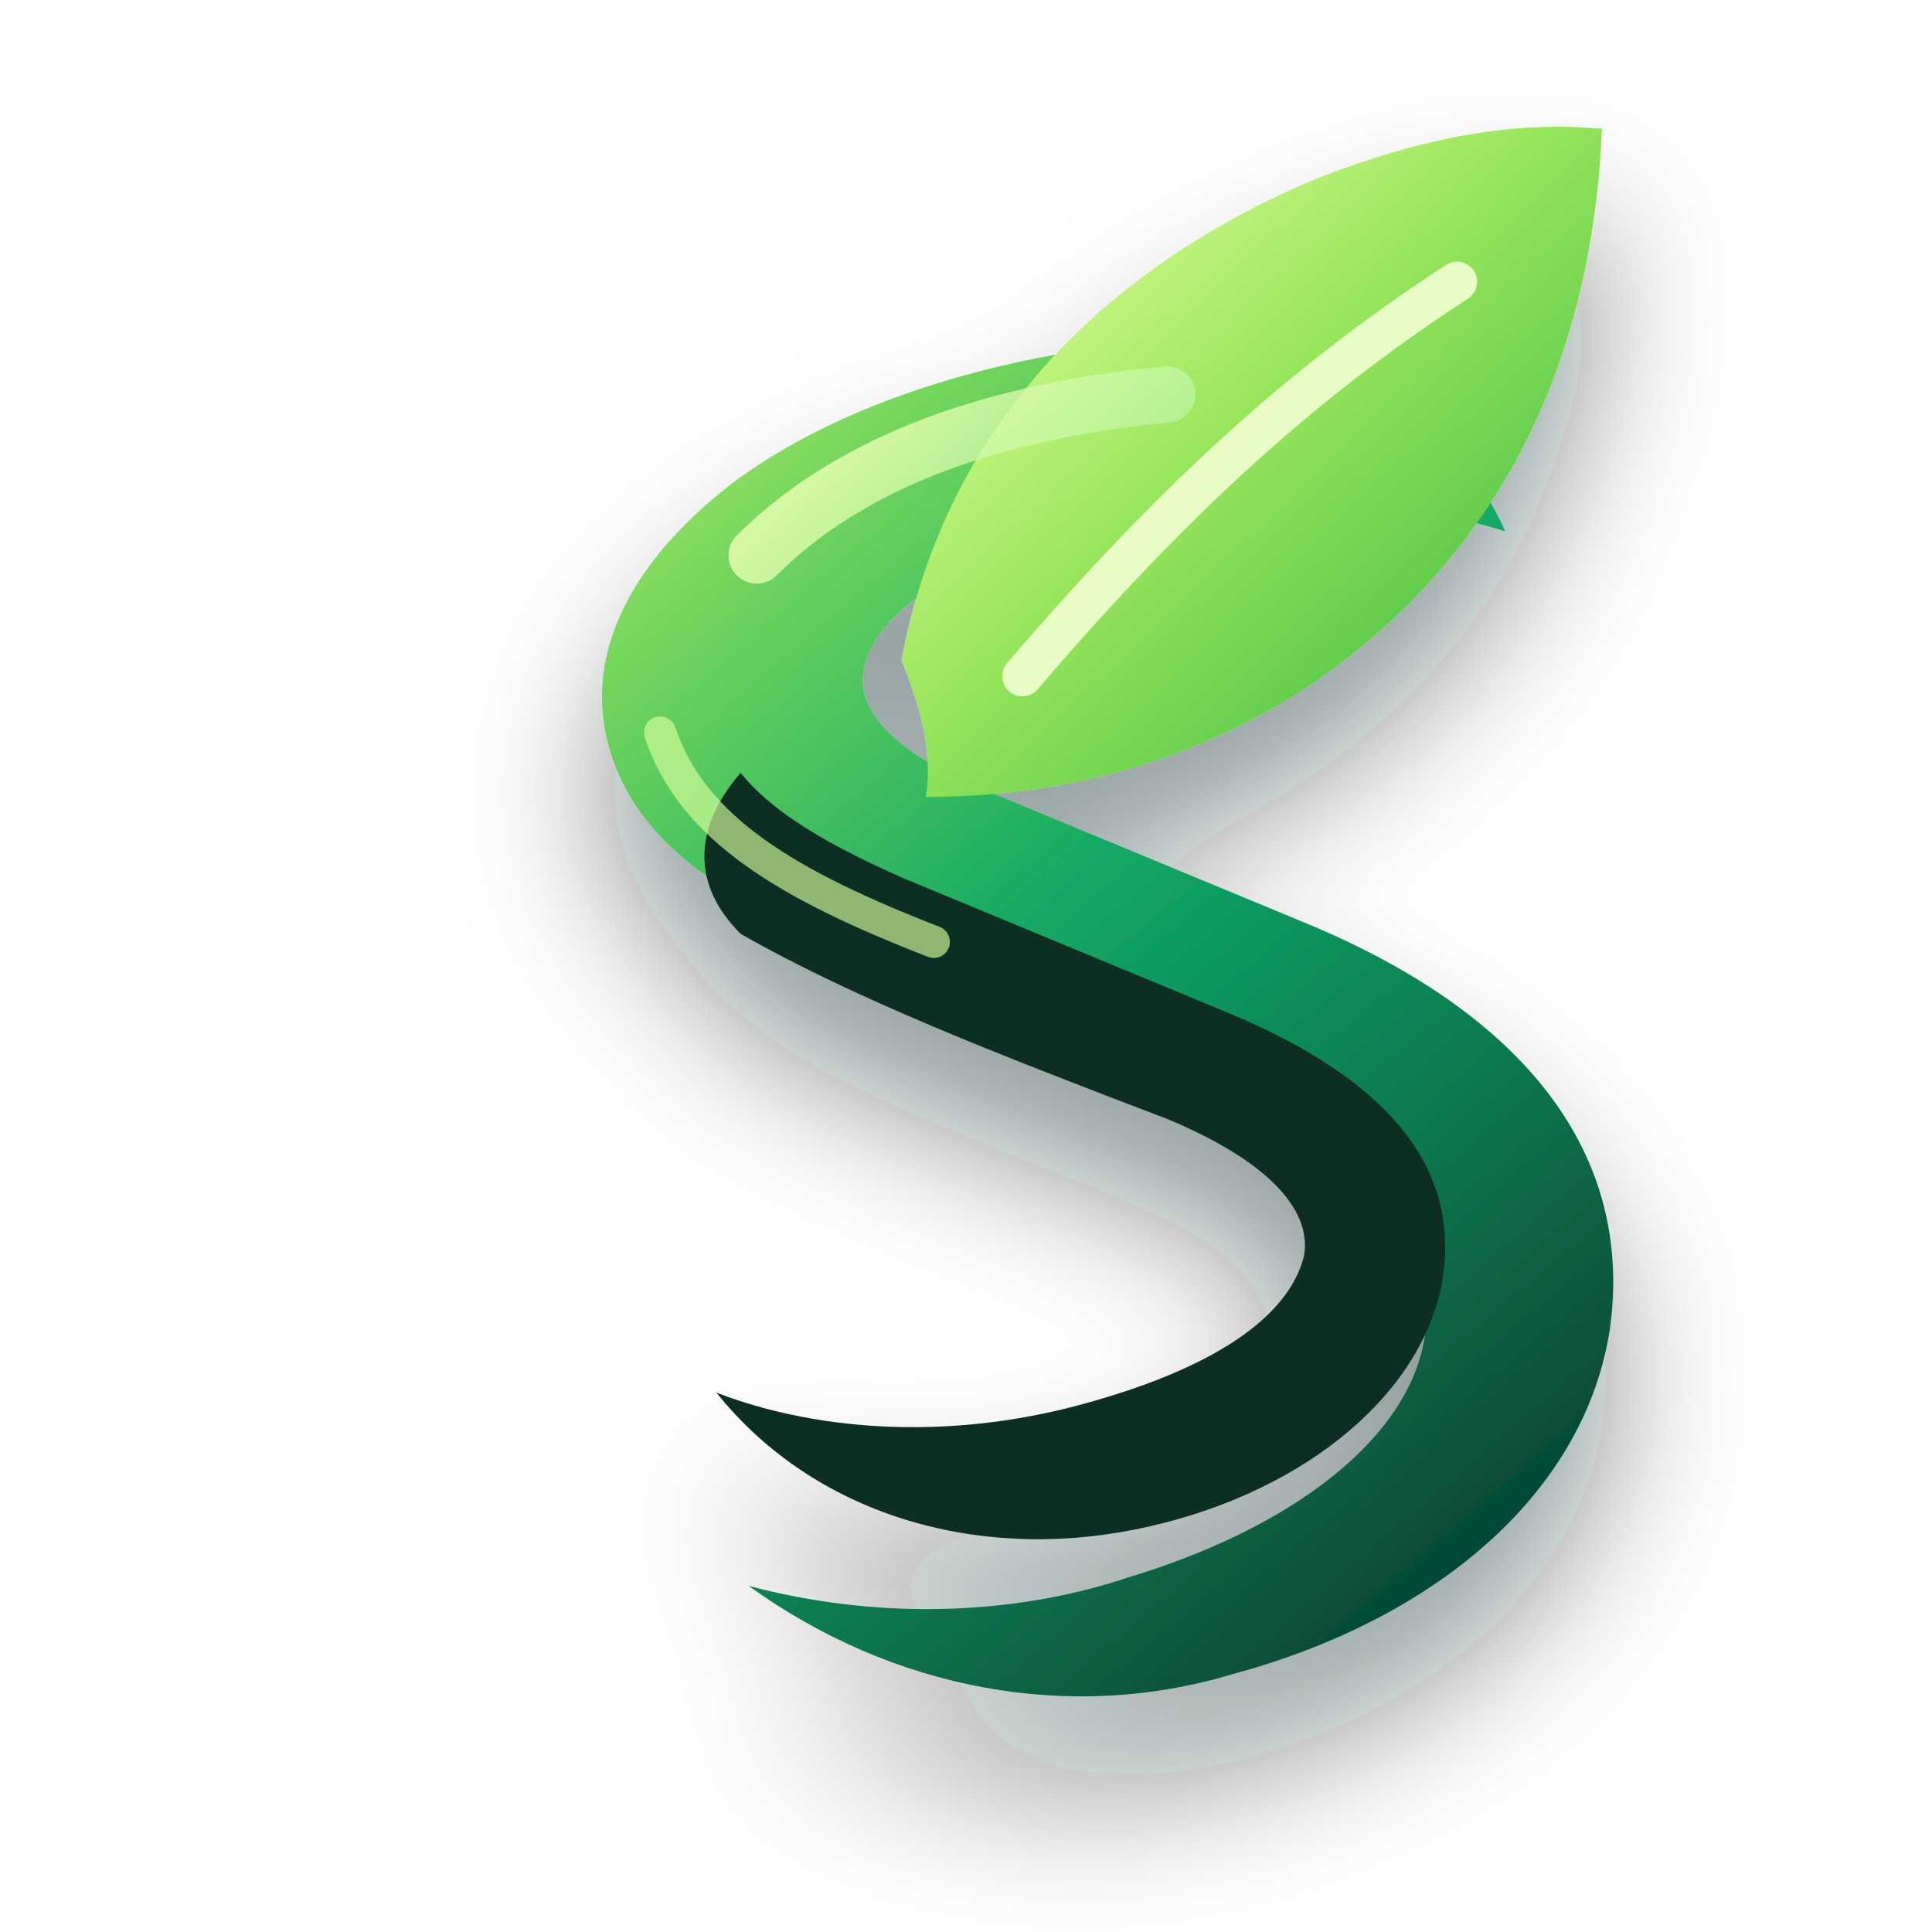
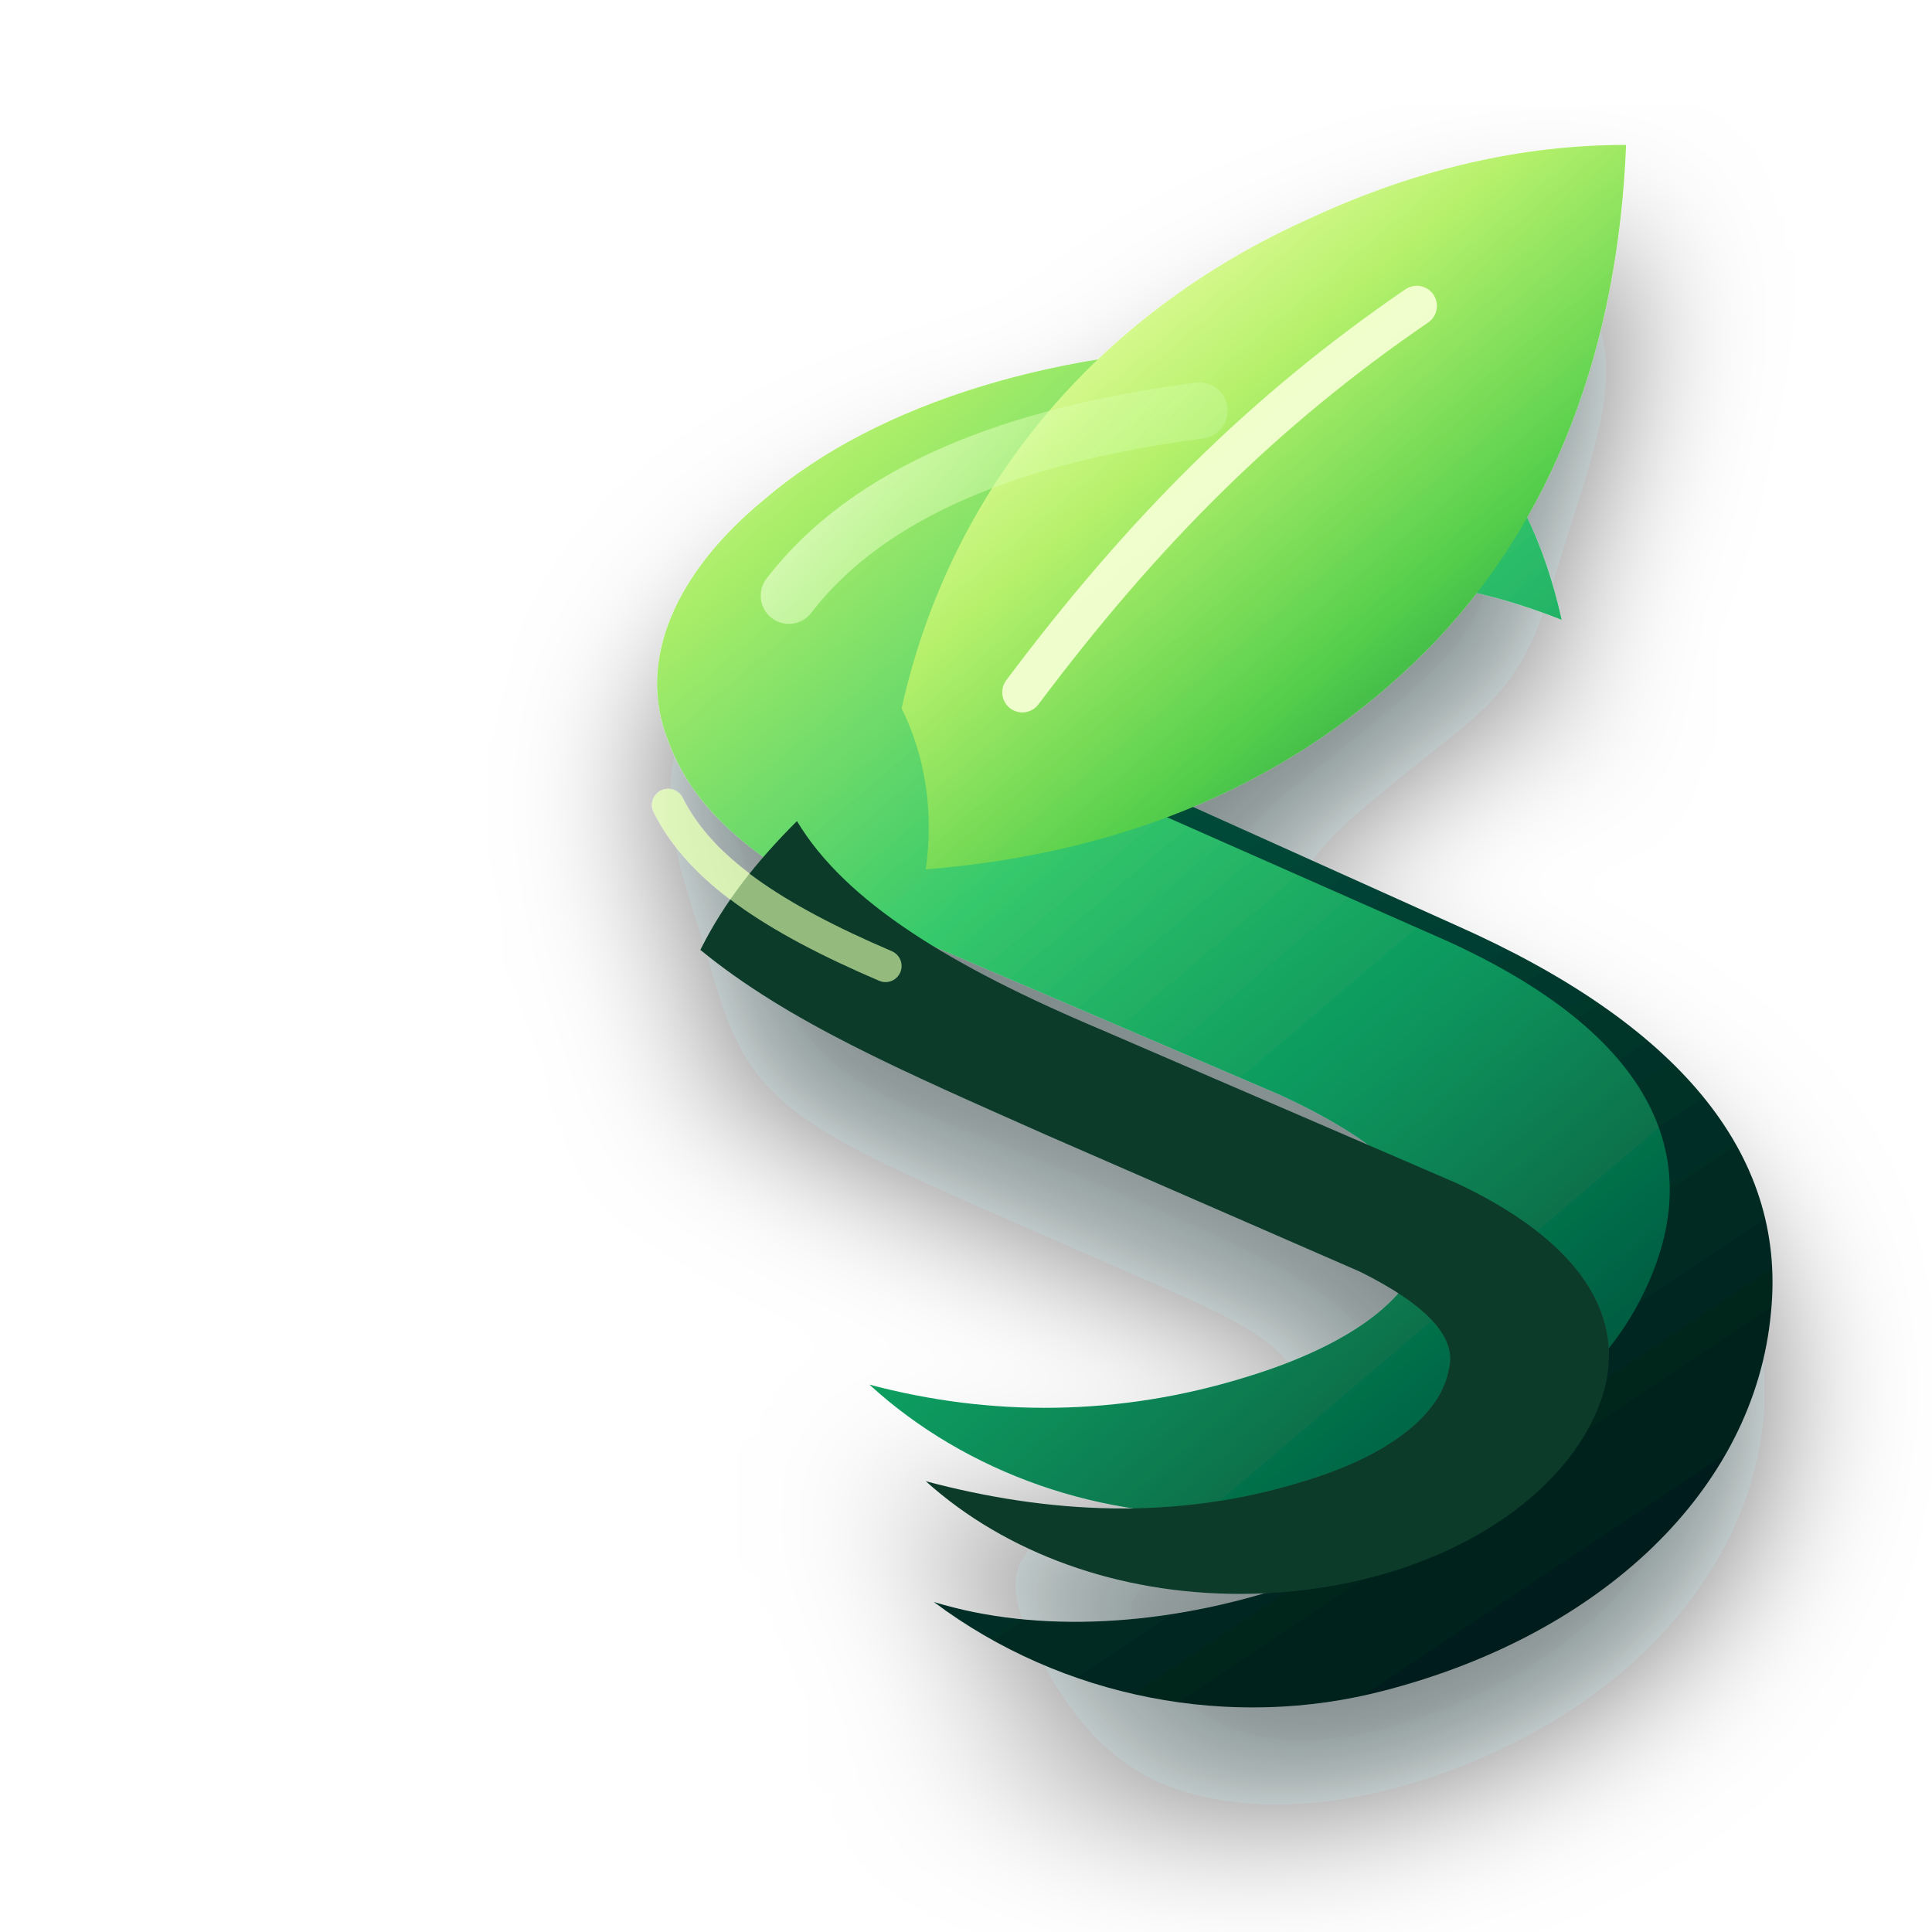
- <svg xmlns="http://www.w3.org/2000/svg" viewBox="0 0 240 240" role="img" aria-labelledby="title">
+ <svg xmlns="http://www.w3.org/2000/svg" viewBox="0 0 240 240">
  <defs>
-     <linearGradient id="ribbon" x1="55" y1="48" x2="188" y2="202" gradientUnits="userSpaceOnUse">
-       <stop stop-color="#D8F57C" />
-       <stop offset=".20" stop-color="#73D65B" />
-       <stop offset=".48" stop-color="#14A965" />
-       <stop offset=".72" stop-color="#087B50" />
-       <stop offset="1" stop-color="#063E31" />
+     <linearGradient id="front" x1="65" y1="55" x2="184" y2="195" gradientUnits="userSpaceOnUse">
+       <stop stop-color="#E8FF9A" />
+       <stop offset=".16" stop-color="#A8ED68" />
+       <stop offset=".43" stop-color="#37C96C" />
+       <stop offset=".7" stop-color="#07935C" />
+       <stop offset="1" stop-color="#064F3A" />
    </linearGradient>
-     <linearGradient id="leaf" x1="116" y1="30" x2="184" y2="101" gradientUnits="userSpaceOnUse">
-       <stop stop-color="#E4FF9A" />
-       <stop offset=".42" stop-color="#9AE65C" />
-       <stop offset="1" stop-color="#39B946" />
+     <linearGradient id="side" x1="100" y1="85" x2="180" y2="205" gradientUnits="userSpaceOnUse">
+       <stop stop-color="#075C43" />
+       <stop offset=".5" stop-color="#043D31" />
+       <stop offset="1" stop-color="#021F1A" />
    </linearGradient>
-     <linearGradient id="edge" x1="75" y1="75" x2="173" y2="180" gradientUnits="userSpaceOnUse">
-       <stop stop-color="#F0FFB0" stop-opacity=".9" />
-       <stop offset=".55" stop-color="#79E8A0" stop-opacity=".3" />
-       <stop offset="1" stop-color="#073B2C" stop-opacity="0" />
+     <linearGradient id="leaf" x1="126" y1="36" x2="180" y2="100" gradientUnits="userSpaceOnUse">
+       <stop stop-color="#F0FFAA" />
+       <stop offset=".32" stop-color="#B7F16C" />
+       <stop offset=".72" stop-color="#55CF4C" />
+       <stop offset="1" stop-color="#249A45" />
    </linearGradient>
-     <filter id="depth" x="-35%" y="-35%" width="170%" height="170%">
-       <feDropShadow dx="0" dy="12" stdDeviation="9" flood-color="#001B13" flood-opacity=".42" />
+     <linearGradient id="shine" x1="70" y1="70" x2="170" y2="150" gradientUnits="userSpaceOnUse">
+       <stop stop-color="#FFFFFF" stop-opacity=".9" />
+       <stop offset=".3" stop-color="#D9FFAB" stop-opacity=".45" />
+       <stop offset="1" stop-color="#8AEF9A" stop-opacity="0" />
+     </linearGradient>
+     <filter id="shadow" x="-40%" y="-40%" width="180%" height="180%">
+       <feDropShadow dx="0" dy="13" stdDeviation="9" flood-color="#00150F" flood-opacity=".5" />
    </filter>
  </defs>
-   <g filter="url(#depth)">
-     <path fill="url(#ribbon)" d="M154 42    C132 42 107 48 91 60    C78 70 72 82 76 94    C80 106 92 113 112 121    L153 138    C171 146 179 155 177 166    C175 179 160 190 140 196    C125 201 108 201 93 197    C111 210 133 214 153 208    C179 201 197 185 200 165    C203 143 189 126 163 115    L122 98    C110 93 105 87 108 81    C112 72 128 66 151 63    C166 61 177 63 187 66    C180 51 169 43 154 42 Z" />
-     <path fill="#092E24" d="M92 116    C106 124 124 131 145 139    C157 144 163 150 162 156    C160 164 150 170 136 174    C119 179 102 178 89 173    C101 188 121 194 141 190    C161 186 176 174 179 160    C182 145 172 134 153 126    L112 109 C103 105 96 101 92 96    C86 103 86 110 92 116 Z" />
-     <path fill="url(#leaf)" d="M112 82    C117 55 135 34 164 22    C177 17 188 15 199 16    C198 40 190 60 175 75    C159 91 138 99 115 99    C116 93 114 87 112 82 Z" />
-     <path d="M127 84 C145 63 161 48 181 35" fill="none" stroke="#F2FFD0" stroke-width="5" stroke-linecap="round" opacity=".9" />
-     <path d="M94 69 C106 57 124 51 145 49" fill="none" stroke="url(#edge)" stroke-width="7" stroke-linecap="round" />
-     <path d="M82 91 C86 103 98 110 116 117" fill="none" stroke="#D9FF9B" stroke-width="4" stroke-linecap="round" opacity=".65" />
+   <g filter="url(#shadow)">
+     <path fill="url(#side)" d="M149 58c-20 3-38 9-48 19-7 7-9 14-5 20 4 7 13 12 27 18l43 18c20 9 30 20 28 33-2 13-15 25-34 31-15 5-31 6-44 2 16 12 37 16 56 11 27-7 46-25 48-47 2-20-12-36-39-48l-40-18c-12-5-16-10-13-16 4-8 15-13 31-17z" />
+     <path fill="url(#front)" d="M157 43c-25 0-48 7-62 19-11 9-16 20-12 30 4 11 15 18 34 26l42 18c13 6 19 12 18 18-1 7-9 13-22 17-16 5-32 5-47 1 12 11 29 17 46 16 22-1 42-11 50-27 9-18 0-33-24-44l-43-19c-10-5-14-9-11-14 4-7 16-11 34-12 13-1 24 1 34 5-4-18-15-34-37-34z" />
+     <path fill="#0B3A2B" d="M87 118c11 9 25 15 43 23l39 17c8 4 12 8 11 12-1 6-8 11-18 14-16 5-32 4-47 0 10 9 24 14 39 14 19 0 36-8 43-20 7-12 1-23-16-31l-44-19c-19-8-32-16-38-26-5 5-9 10-12 16z" />
+     <path fill="url(#leaf)" d="M112 88c6-27 24-49 51-61 13-6 26-9 39-9-1 25-9 47-25 63-16 16-37 25-62 27 1-7 0-14-3-20z" />
+     <path d="M127 86c15-20 30-35 49-48" fill="none" stroke="#F6FFD5" stroke-width="5" stroke-linecap="round" opacity=".92" />
+     <path d="M98 74c10-13 28-20 51-23" fill="none" stroke="url(#shine)" stroke-width="7" stroke-linecap="round" />
+     <path d="M83 100c4 8 13 14 27 20" fill="none" stroke="#DFFFAB" stroke-width="4" stroke-linecap="round" opacity=".65" />
  </g>
-   <style>
- g{transform-origin:120px 120px;animation:swarivoPremiumFloat 6s cubic-bezier(.4,0,.2,1) infinite}
- @keyframes swarivoPremiumFloat{0%,100%{transform:translateY(0) scale(1)}50%{transform:translateY(-3px) scale(1.008)}}
- @media(prefers-reduced-motion:reduce){g{animation:none}}
- </style>
</svg>
